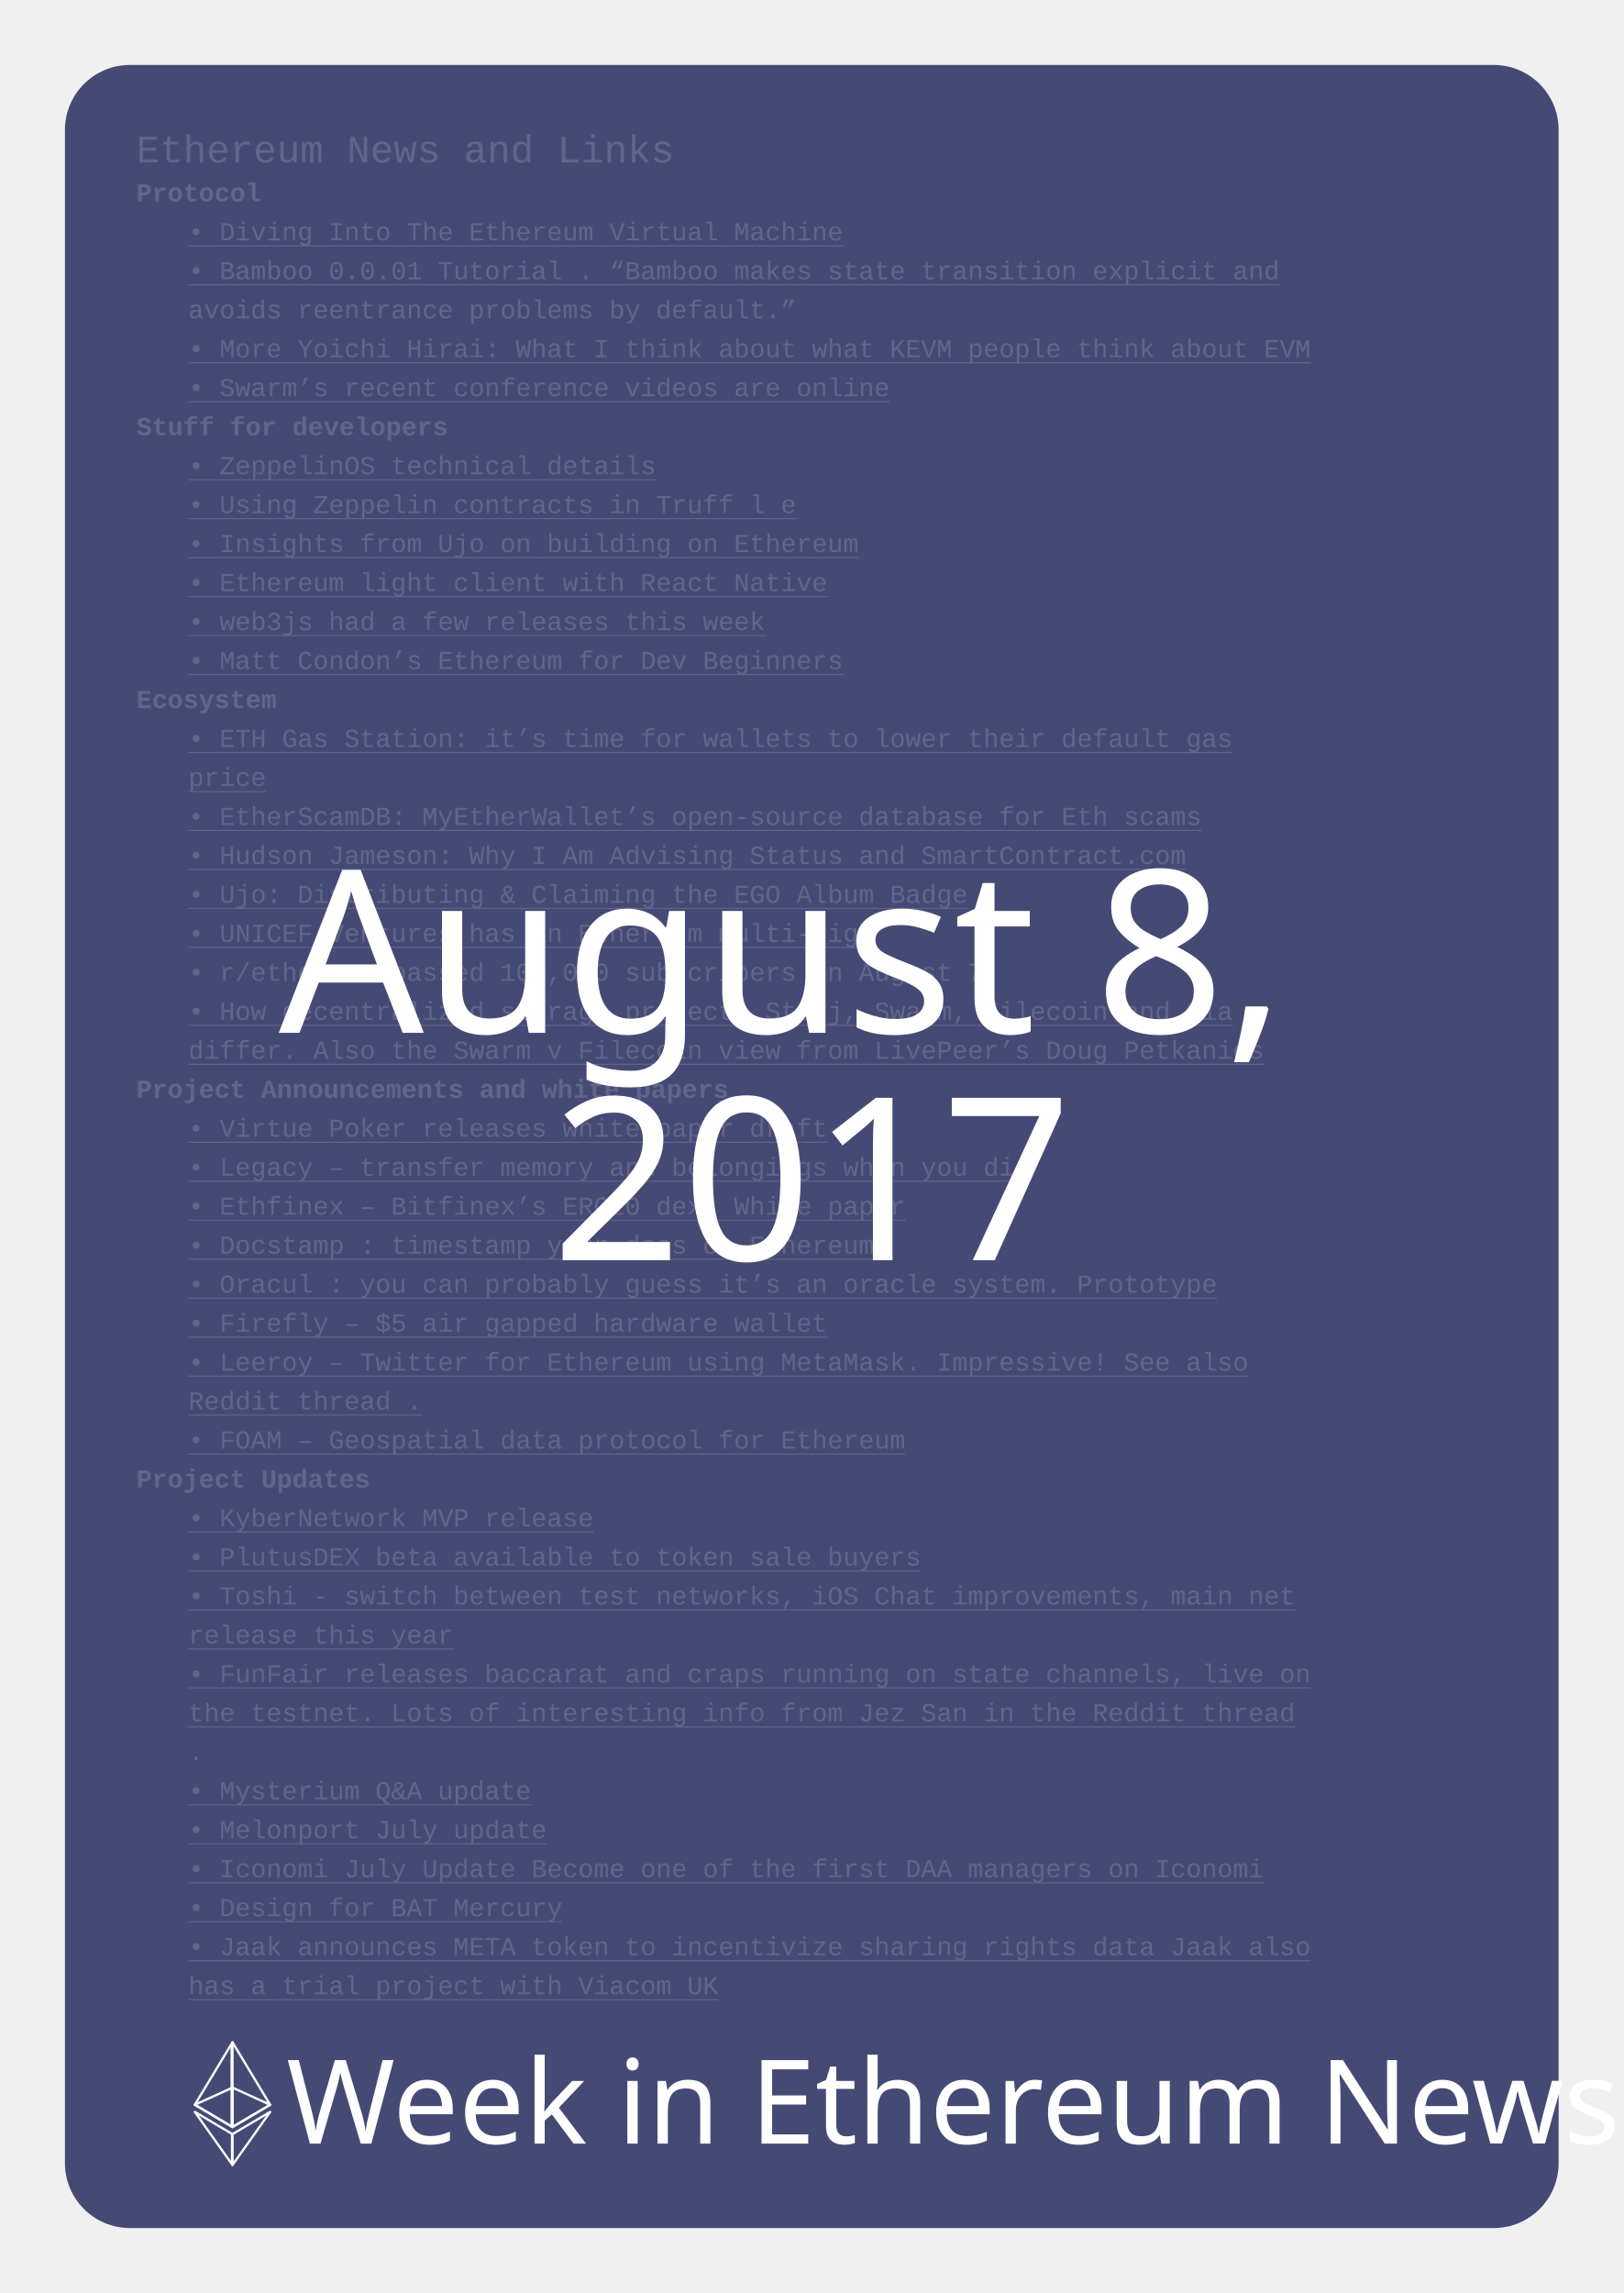
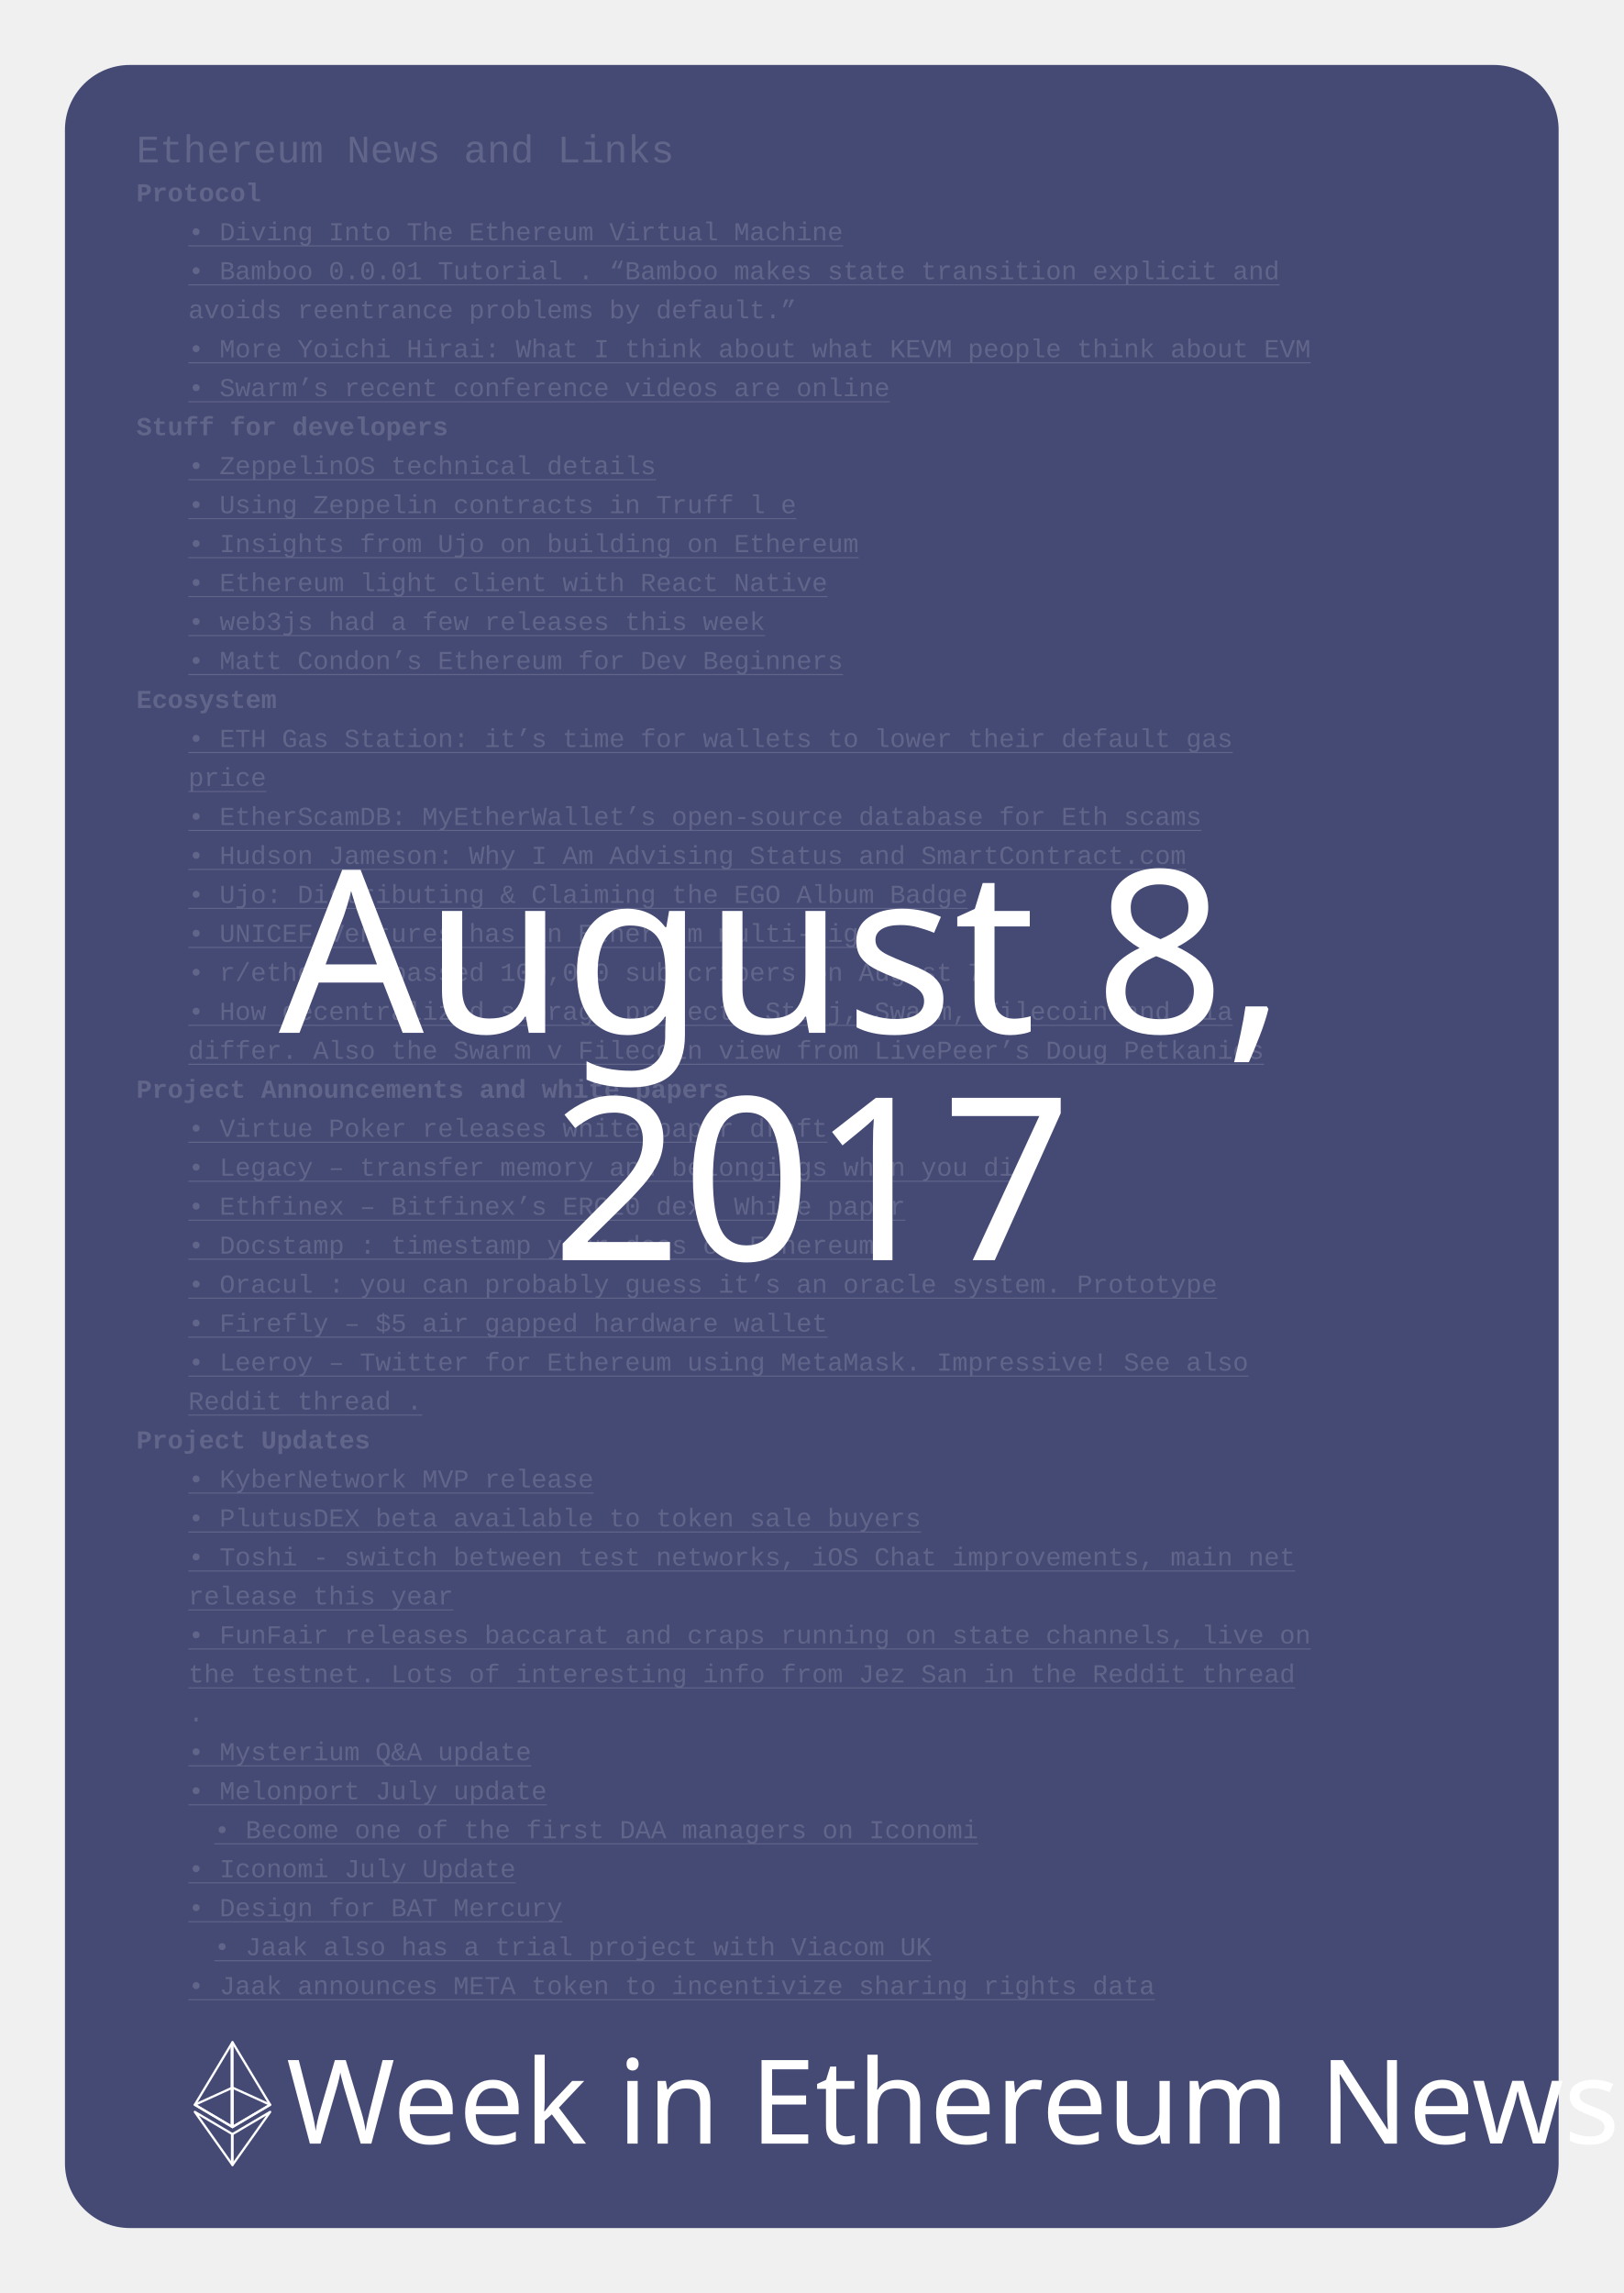
<svg xmlns="http://www.w3.org/2000/svg" width="500" height="706">
  <rect x="20" y="20" width="460" height="666" rx="20" fill="#454A75" />
  <text x="42" y="50" font-size="12" font-family="Courier New" fill="#ffffff" opacity="0.15">Ethereum News and Links</text>
  <text x="42" y="62" font-size="8" font-family="Courier New" fill="#ffffff" opacity="0.15" font-weight="bold">Protocol</text>
  <text x="58" y="74" font-size="8" font-family="Courier New" fill="#ffffff" opacity="0.15" text-decoration="underline">• Diving Into The Ethereum Virtual Machine</text>
  <text x="58" y="86" font-size="8" font-family="Courier New" fill="#ffffff" opacity="0.15" text-decoration="underline">• Bamboo 0.0.01 Tutorial . “Bamboo makes state transition explicit and</text>
  <text x="58" y="98" font-size="8" font-family="Courier New" fill="#ffffff" opacity="0.15">avoids reentrance problems by default.”</text>
  <text x="58" y="110" font-size="8" font-family="Courier New" fill="#ffffff" opacity="0.15" text-decoration="underline">• More Yoichi Hirai: What I think about what KEVM people think about EVM</text>
  <text x="58" y="122" font-size="8" font-family="Courier New" fill="#ffffff" opacity="0.15" text-decoration="underline">• Swarm’s recent conference videos are online</text>
  <text x="42" y="134" font-size="8" font-family="Courier New" fill="#ffffff" opacity="0.15" font-weight="bold">Stuff for developers</text>
  <text x="58" y="146" font-size="8" font-family="Courier New" fill="#ffffff" opacity="0.15" text-decoration="underline">• ZeppelinOS technical details</text>
  <text x="58" y="158" font-size="8" font-family="Courier New" fill="#ffffff" opacity="0.15" text-decoration="underline">• Using Zeppelin contracts in Truff l e</text>
  <text x="58" y="170" font-size="8" font-family="Courier New" fill="#ffffff" opacity="0.15" text-decoration="underline">• Insights from Ujo on building on Ethereum</text>
  <text x="58" y="182" font-size="8" font-family="Courier New" fill="#ffffff" opacity="0.15" text-decoration="underline">• Ethereum light client with React Native</text>
  <text x="58" y="194" font-size="8" font-family="Courier New" fill="#ffffff" opacity="0.15" text-decoration="underline">• web3js had a few releases this week</text>
  <text x="58" y="206" font-size="8" font-family="Courier New" fill="#ffffff" opacity="0.15" text-decoration="underline">• Matt Condon’s Ethereum for Dev Beginners</text>
  <text x="42" y="218" font-size="8" font-family="Courier New" fill="#ffffff" opacity="0.15" font-weight="bold">Ecosystem</text>
  <text x="58" y="230" font-size="8" font-family="Courier New" fill="#ffffff" opacity="0.15" text-decoration="underline">• ETH Gas Station: it’s time for wallets to lower their default gas</text>
  <text x="58" y="242" font-size="8" font-family="Courier New" fill="#ffffff" opacity="0.15" text-decoration="underline">price</text>
  <text x="58" y="254" font-size="8" font-family="Courier New" fill="#ffffff" opacity="0.15" text-decoration="underline">• EtherScamDB: MyEtherWallet’s open-source database for Eth scams</text>
  <text x="58" y="266" font-size="8" font-family="Courier New" fill="#ffffff" opacity="0.15" text-decoration="underline">• Hudson Jameson: Why I Am Advising Status and SmartContract.com</text>
  <text x="58" y="278" font-size="8" font-family="Courier New" fill="#ffffff" opacity="0.15" text-decoration="underline">• Ujo: Distributing &amp; Claiming the EGO Album Badge</text>
  <text x="58" y="290" font-size="8" font-family="Courier New" fill="#ffffff" opacity="0.15" text-decoration="underline">• UNICEF Ventures has an Ethereum multi-sig</text>
  <text x="58" y="302" font-size="8" font-family="Courier New" fill="#ffffff" opacity="0.15">• r/ethereum passed 100,000 subscribers on August 7</text>
  <text x="58" y="314" font-size="8" font-family="Courier New" fill="#ffffff" opacity="0.15" text-decoration="underline">• How decentralized storage projects Storj, Swarm, Filecoin and Sia</text>
  <text x="58" y="326" font-size="8" font-family="Courier New" fill="#ffffff" opacity="0.15" text-decoration="underline">differ. Also the Swarm v Filecoin view from LivePeer’s Doug Petkanics</text>
  <text x="42" y="338" font-size="8" font-family="Courier New" fill="#ffffff" opacity="0.15" font-weight="bold">Project Announcements and white papers</text>
  <text x="58" y="350" font-size="8" font-family="Courier New" fill="#ffffff" opacity="0.15" text-decoration="underline">• Virtue Poker releases white paper draft</text>
  <text x="58" y="362" font-size="8" font-family="Courier New" fill="#ffffff" opacity="0.15" text-decoration="underline">• Legacy – transfer memory and belongings when you die</text>
  <text x="58" y="374" font-size="8" font-family="Courier New" fill="#ffffff" opacity="0.15" text-decoration="underline">• Ethfinex – Bitfinex’s ERC20 dex. White paper</text>
  <text x="58" y="386" font-size="8" font-family="Courier New" fill="#ffffff" opacity="0.15" text-decoration="underline">• Docstamp : timestamp your docs on Ethereum</text>
  <text x="58" y="398" font-size="8" font-family="Courier New" fill="#ffffff" opacity="0.15" text-decoration="underline">• Oracul : you can probably guess it’s an oracle system. Prototype</text>
  <text x="58" y="410" font-size="8" font-family="Courier New" fill="#ffffff" opacity="0.15" text-decoration="underline">• Firefly – $5 air gapped hardware wallet</text>
  <text x="58" y="422" font-size="8" font-family="Courier New" fill="#ffffff" opacity="0.15" text-decoration="underline">• Leeroy – Twitter for Ethereum using MetaMask. Impressive! See also</text>
  <text x="58" y="434" font-size="8" font-family="Courier New" fill="#ffffff" opacity="0.15" text-decoration="underline">Reddit thread .</text>
-   <text x="58" y="446" font-size="8" font-family="Courier New" fill="#ffffff" opacity="0.15" text-decoration="underline">• FOAM – Geospatial data protocol for Ethereum</text>
-   <text x="42" y="458" font-size="8" font-family="Courier New" fill="#ffffff" opacity="0.15" font-weight="bold">Project Updates</text>
-   <text x="58" y="470" font-size="8" font-family="Courier New" fill="#ffffff" opacity="0.15" text-decoration="underline">• KyberNetwork MVP release</text>
-   <text x="58" y="482" font-size="8" font-family="Courier New" fill="#ffffff" opacity="0.15" text-decoration="underline">• PlutusDEX beta available to token sale buyers</text>
-   <text x="58" y="494" font-size="8" font-family="Courier New" fill="#ffffff" opacity="0.15" text-decoration="underline">• Toshi - switch between test networks, iOS Chat improvements, main net</text>
-   <text x="58" y="506" font-size="8" font-family="Courier New" fill="#ffffff" opacity="0.15" text-decoration="underline">release this year</text>
-   <text x="58" y="518" font-size="8" font-family="Courier New" fill="#ffffff" opacity="0.15" text-decoration="underline">• FunFair releases baccarat and craps running on state channels, live on</text>
-   <text x="58" y="530" font-size="8" font-family="Courier New" fill="#ffffff" opacity="0.15" text-decoration="underline">the testnet. Lots of interesting info from Jez San in the Reddit thread</text>
-   <text x="58" y="542" font-size="8" font-family="Courier New" fill="#ffffff" opacity="0.15">.</text>
-   <text x="58" y="554" font-size="8" font-family="Courier New" fill="#ffffff" opacity="0.15" text-decoration="underline">• Mysterium Q&amp;A update</text>
-   <text x="58" y="566" font-size="8" font-family="Courier New" fill="#ffffff" opacity="0.15" text-decoration="underline">• Melonport July update</text>
-   <text x="58" y="578" font-size="8" font-family="Courier New" fill="#ffffff" opacity="0.15" text-decoration="underline">• Iconomi July Update Become one of the first DAA managers on Iconomi</text>
+   <text x="42" y="446" font-size="8" font-family="Courier New" fill="#ffffff" opacity="0.15" font-weight="bold">Project Updates</text>
+   <text x="58" y="458" font-size="8" font-family="Courier New" fill="#ffffff" opacity="0.15" text-decoration="underline">• KyberNetwork MVP release</text>
+   <text x="58" y="470" font-size="8" font-family="Courier New" fill="#ffffff" opacity="0.15" text-decoration="underline">• PlutusDEX beta available to token sale buyers</text>
+   <text x="58" y="482" font-size="8" font-family="Courier New" fill="#ffffff" opacity="0.15" text-decoration="underline">• Toshi - switch between test networks, iOS Chat improvements, main net</text>
+   <text x="58" y="494" font-size="8" font-family="Courier New" fill="#ffffff" opacity="0.15" text-decoration="underline">release this year</text>
+   <text x="58" y="506" font-size="8" font-family="Courier New" fill="#ffffff" opacity="0.15" text-decoration="underline">• FunFair releases baccarat and craps running on state channels, live on</text>
+   <text x="58" y="518" font-size="8" font-family="Courier New" fill="#ffffff" opacity="0.15" text-decoration="underline">the testnet. Lots of interesting info from Jez San in the Reddit thread</text>
+   <text x="58" y="530" font-size="8" font-family="Courier New" fill="#ffffff" opacity="0.15">.</text>
+   <text x="58" y="542" font-size="8" font-family="Courier New" fill="#ffffff" opacity="0.15" text-decoration="underline">• Mysterium Q&amp;A update</text>
+   <text x="58" y="554" font-size="8" font-family="Courier New" fill="#ffffff" opacity="0.15" text-decoration="underline">• Melonport July update</text>
+   <text x="66" y="566" font-size="8" font-family="Courier New" fill="#ffffff" opacity="0.15" text-decoration="underline">• Become one of the first DAA managers on Iconomi</text>
+   <text x="58" y="578" font-size="8" font-family="Courier New" fill="#ffffff" opacity="0.15" text-decoration="underline">• Iconomi July Update</text>
  <text x="58" y="590" font-size="8" font-family="Courier New" fill="#ffffff" opacity="0.15" text-decoration="underline">• Design for BAT Mercury</text>
-   <text x="58" y="602" font-size="8" font-family="Courier New" fill="#ffffff" opacity="0.15" text-decoration="underline">• Jaak announces META token to incentivize sharing rights data Jaak also</text>
-   <text x="58" y="614" font-size="8" font-family="Courier New" fill="#ffffff" opacity="0.15" text-decoration="underline">has a trial project with Viacom UK</text>
+   <text x="66" y="602" font-size="8" font-family="Courier New" fill="#ffffff" opacity="0.15" text-decoration="underline">• Jaak also has a trial project with Viacom UK</text>
+   <text x="58" y="614" font-size="8" font-family="Courier New" fill="#ffffff" opacity="0.15" text-decoration="underline">• Jaak announces META token to incentivize sharing rights data</text>
  <text fill="#ffffff" font-family="Calibri" font-size="70" font-weight="300" text-anchor="middle">
    <tspan x="250" y="318">August 8,</tspan>
    <tspan x="250" y="388">2017</tspan>
  </text>
  <g transform="translate(20, 300) scale(0.8)">
    <path d="m64.496 411-.317 1.076v31.228l.317.316 14.495-8.568L64.496 411Z" stroke="#fff" stroke-width=".866" stroke-linecap="round" stroke-linejoin="round" fill="none" />
    <path d="M64.496 411 50 435.052l14.496 8.568V411Zm0 35.365-.179.218v11.124l.179.521L79 437.801l-14.504 8.564Z" stroke="#fff" stroke-width=".866" stroke-linecap="round" stroke-linejoin="round" fill="none" />
    <path d="M64.496 458.228v-11.863L50 437.801l14.496 20.427Zm0-14.608 14.495-8.568-14.495-6.589v15.157ZM50 435.052l14.496 8.568v-15.157L50 435.052Z" stroke="#fff" stroke-width=".866" stroke-linecap="round" stroke-linejoin="round" fill="none" />
  </g>
  <text fill="#ffffff" font-family="Calibri" font-size="36" x="88.195" y="660">Week in Ethereum News</text>
</svg>
